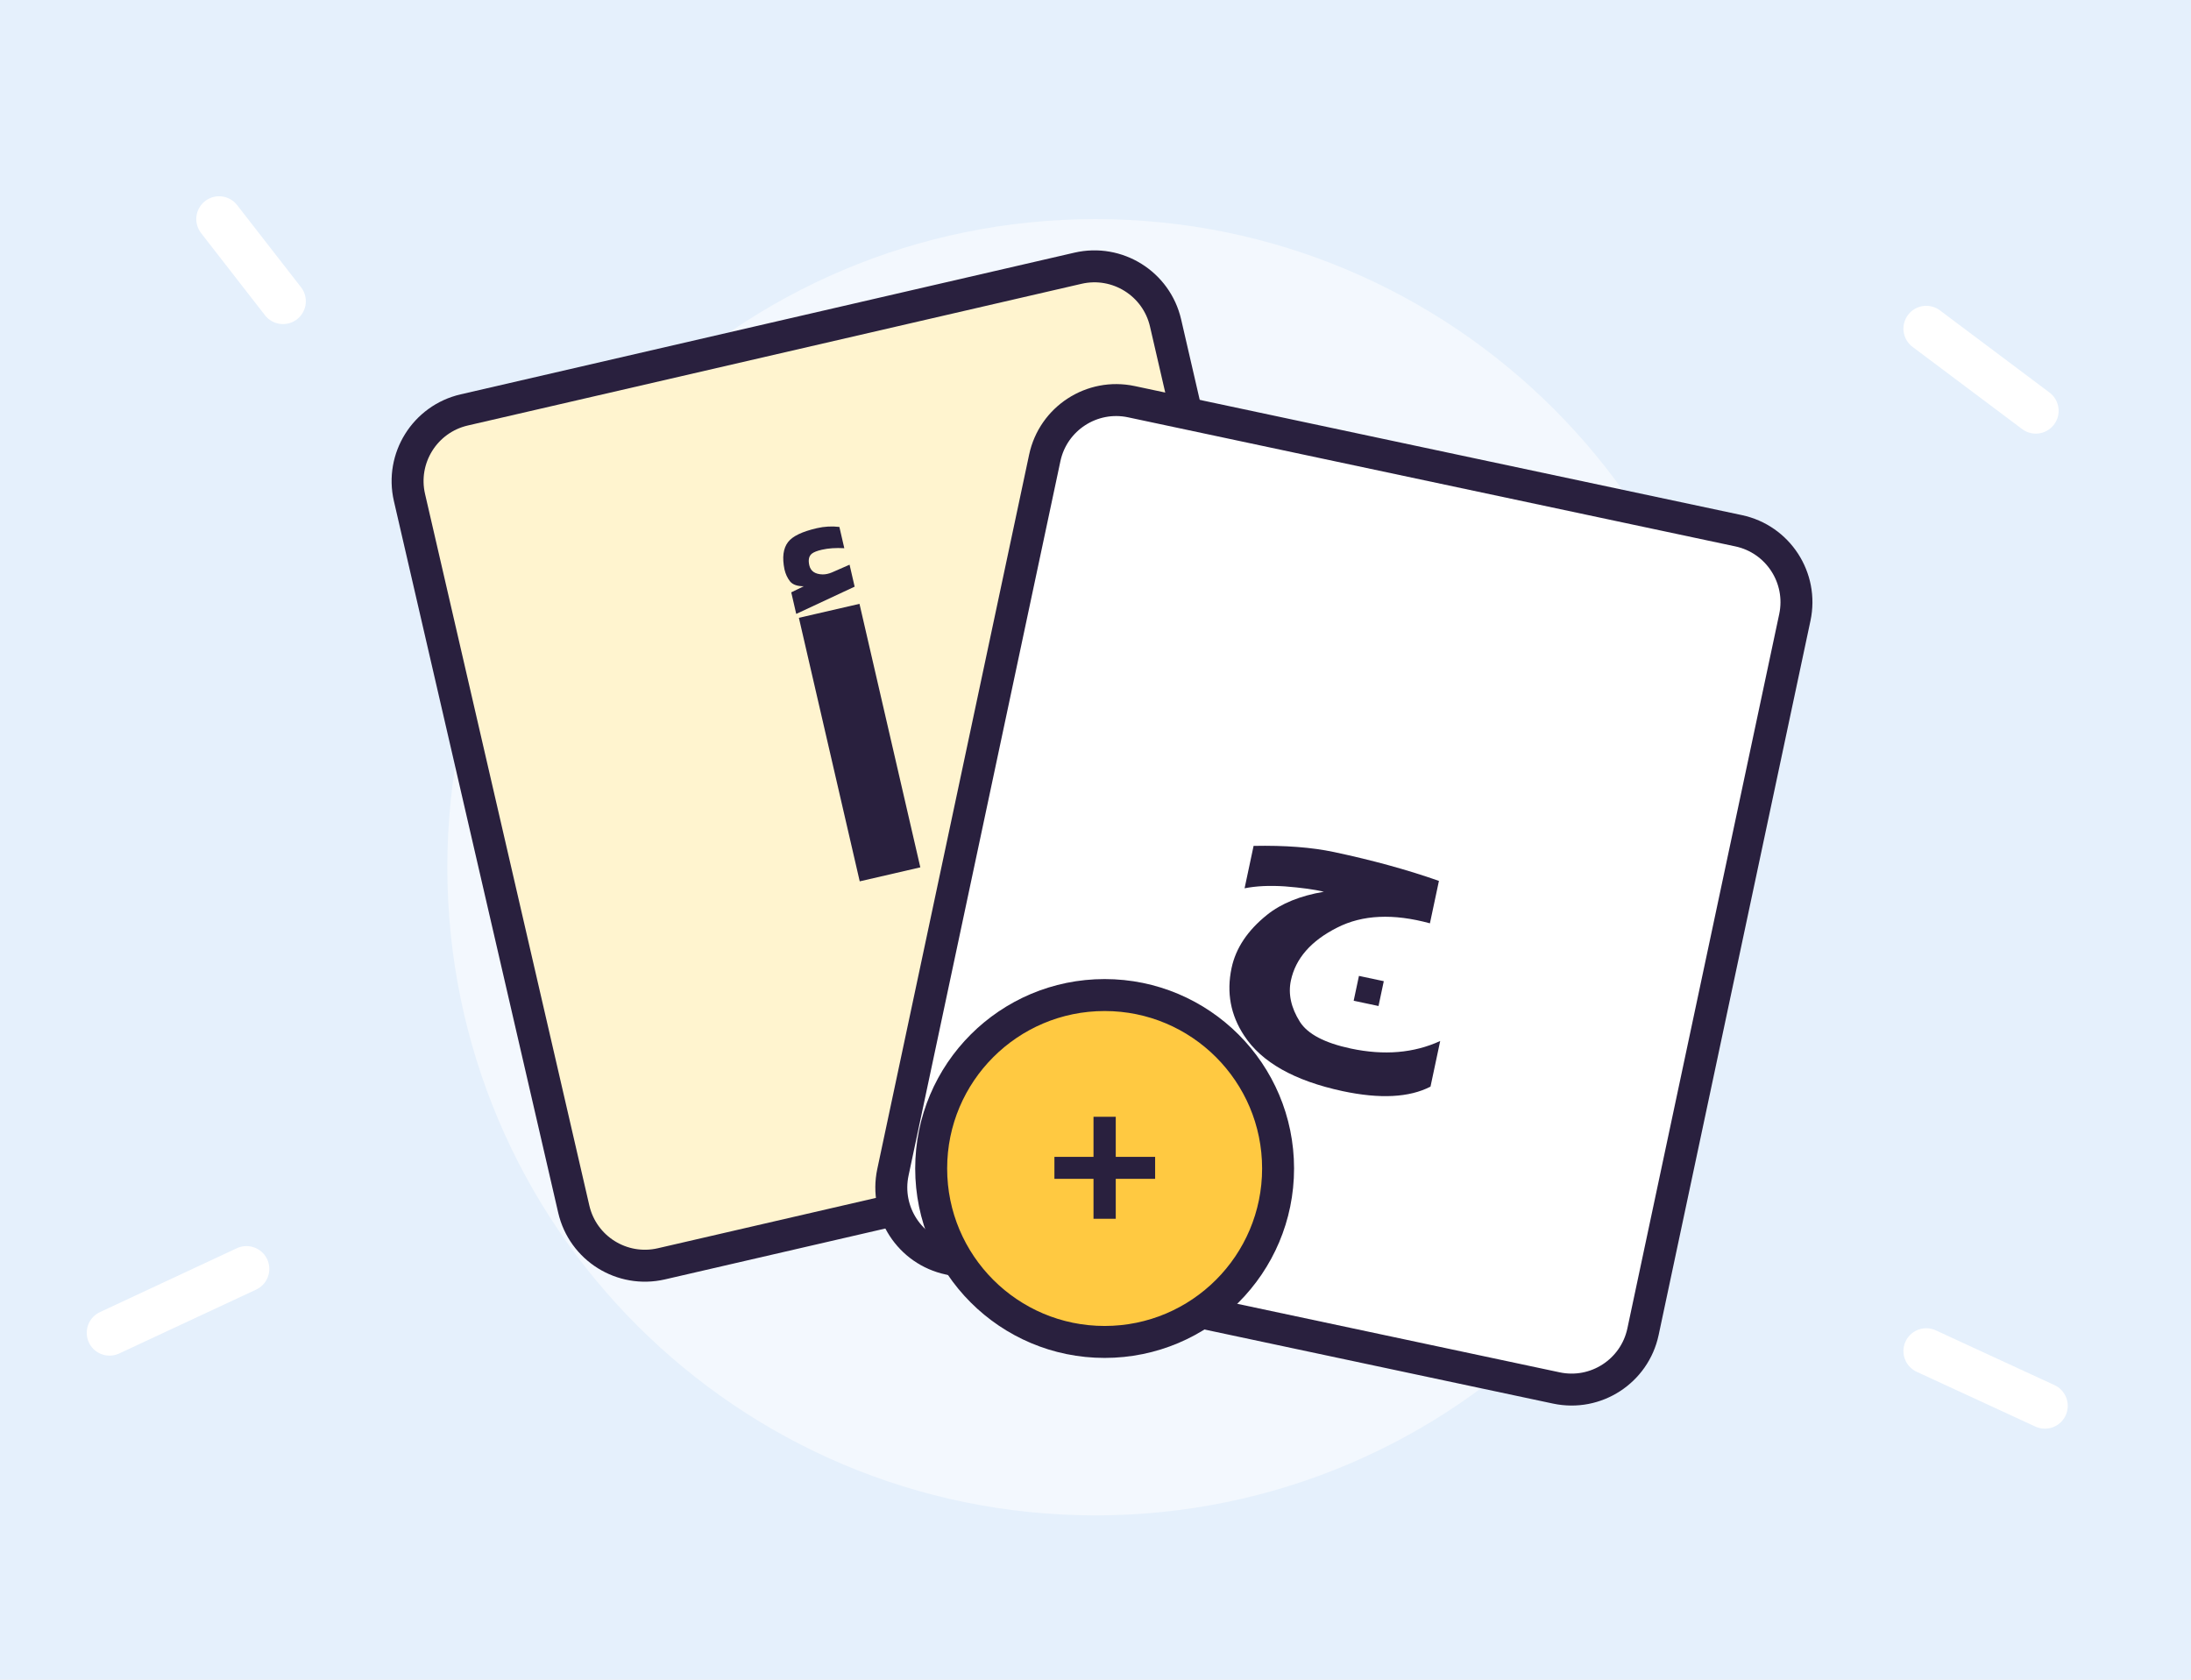
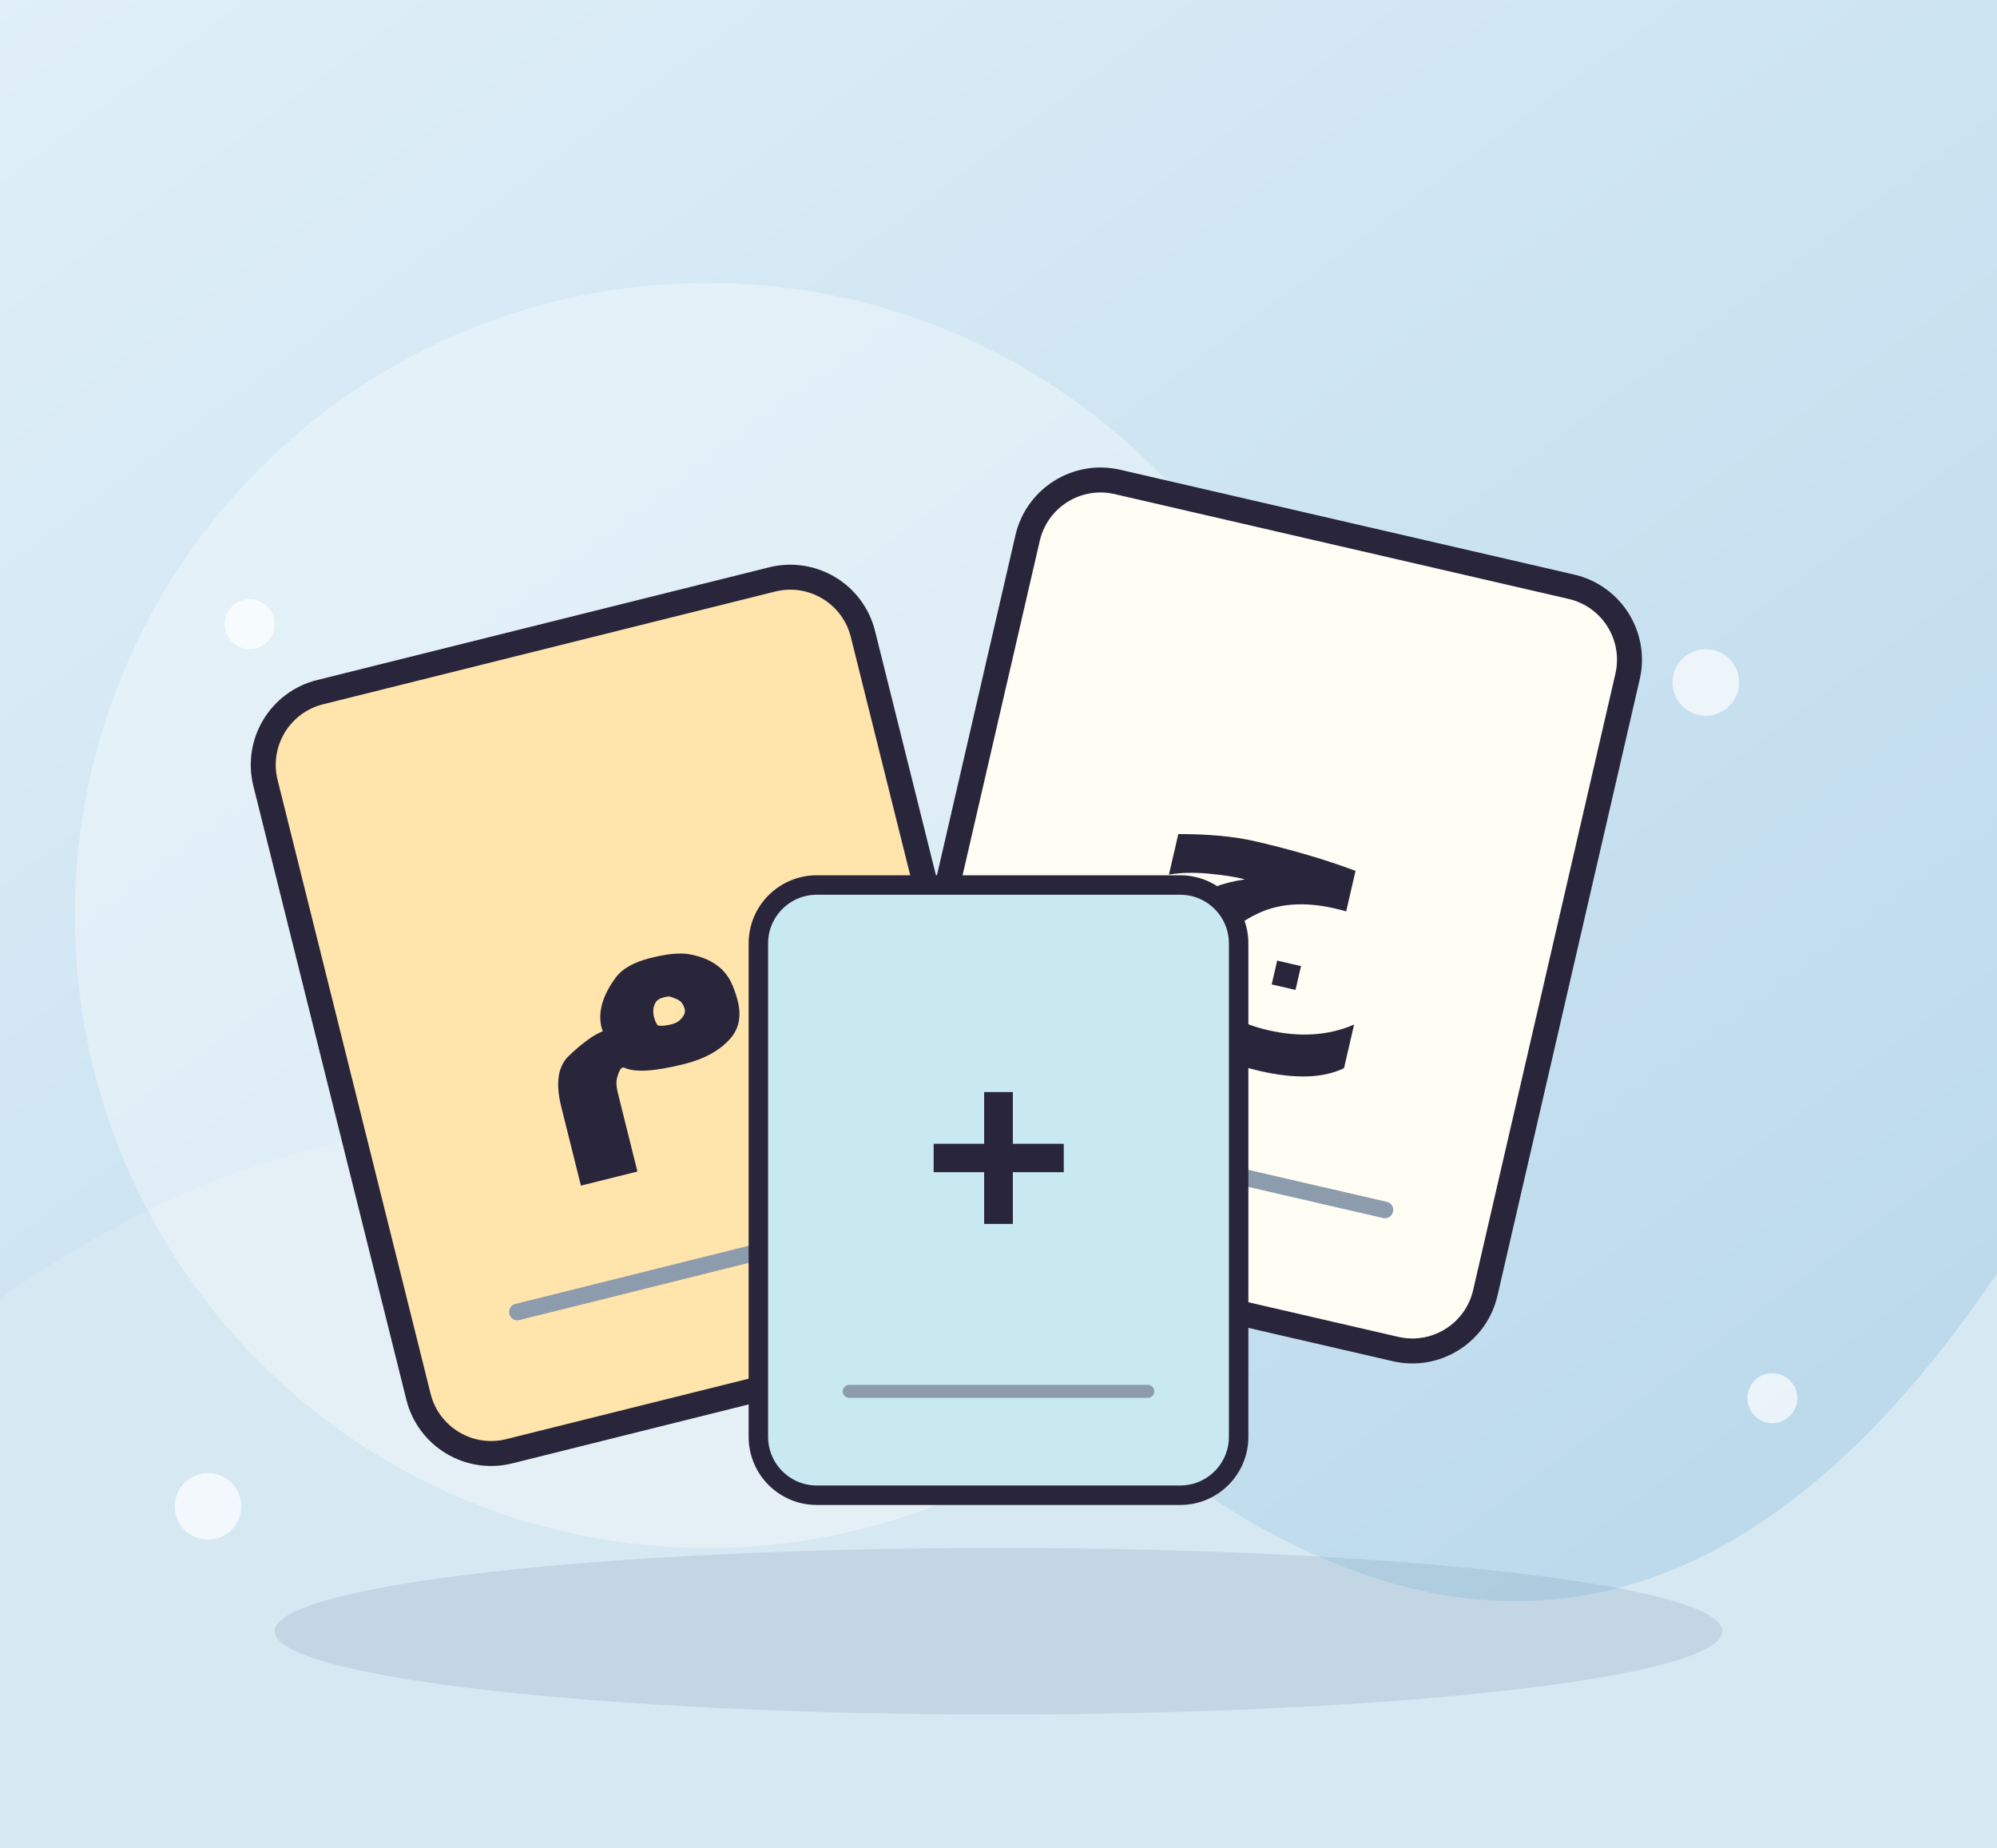
- <svg xmlns="http://www.w3.org/2000/svg" viewBox="0 0 240 184" role="img">
-   <rect width="240" height="184" fill="#e5f0fc" />
-   <circle cx="120" cy="95" r="71" fill="#fff" opacity=".52" />
-   <path d="M12 146l15-7m184-103 12 9m-12 103 13 6M24 24l7 9" fill="none" stroke="#fff" stroke-width="5" stroke-linecap="round" />
-   <g stroke="#29203e" stroke-width="3.5" stroke-linecap="round" stroke-linejoin="round">
-     <g transform="rotate(-13 95 85)">
-       <rect x="53" y="36" width="85" height="96" rx="8" fill="#fff4cf" />
-       <text x="95" y="85" text-anchor="middle" dominant-baseline="middle" font-family="Arial,sans-serif" font-weight="900" font-size="39" fill="#29203e" stroke="none">أ</text>
+ <svg xmlns="http://www.w3.org/2000/svg" viewBox="0 0 240 222" role="img">
+   <defs>
+     <linearGradient id="bg" x2=".8" y2="1">
+       <stop stop-color="#e0eff8" />
+       <stop offset="1" stop-color="#b9d8eb" />
+     </linearGradient>
+   </defs>
+   <rect width="240" height="222" fill="url(#bg)" />
+   <path d="M0 156Q66 110 129 167T240 153V222H0Z" fill="#d6e8f2" />
+   <circle cx="85" cy="110" r="76" fill="#fff" opacity=".34" />
+   <g fill="#fff" opacity=".68">
+     <circle cx="30" cy="75" r="3" />
+     <circle cx="205" cy="82" r="4" />
+     <circle cx="213" cy="168" r="3" />
+     <circle cx="25" cy="181" r="4" />
+   </g>
+   <ellipse cx="120" cy="196" rx="87" ry="10" fill="#698da5" opacity=".19" />
+   <g transform="translate(120 119)" stroke-linejoin="round" stroke-linecap="round">
+     <g transform="translate(-43 3) rotate(-14)">
+       <rect x="-37" y="-47" width="74" height="94" rx="9" fill="#ffe4ac" stroke="#29263b" stroke-width="3" />
+       <text x="0" y="-3" text-anchor="middle" dominant-baseline="middle" font-family="Arial,sans-serif" font-weight="800" font-size="40" fill="#29263b">م</text>
+       <path d="M-23 31h46" fill="none" stroke="#8d9cad" stroke-width="2" stroke-linecap="round" stroke-linejoin="round" />
    </g>
-     <g transform="rotate(12 147 99)">
-       <rect x="105" y="50" width="84" height="96" rx="8" fill="#ffffff" />
-       <text x="147" y="99" text-anchor="middle" dominant-baseline="middle" font-family="Arial,sans-serif" font-weight="900" font-size="38" fill="#29203e" stroke="none">ج</text>
+     <g transform="translate(31 -9) rotate(13)">
+       <rect x="-37" y="-47" width="74" height="94" rx="9" fill="#fffdf4" stroke="#29263b" stroke-width="3" />
+       <text x="0" y="-3" text-anchor="middle" dominant-baseline="middle" font-family="Arial,sans-serif" font-weight="800" font-size="40" fill="#29263b">ج</text>
+       <path d="M-23 31h46" fill="none" stroke="#8d9cad" stroke-width="2" stroke-linecap="round" stroke-linejoin="round" />
    </g>
-     <circle cx="121" cy="128" r="19" fill="#ffc941" />
-     <text x="121" y="129" text-anchor="middle" dominant-baseline="middle" font-family="Arial,sans-serif" font-weight="900" font-size="22" fill="#29203e" stroke="none">+</text>
+     <g transform="translate(0 24) scale(.78)">
+       <rect x="-37" y="-47" width="74" height="94" rx="9" fill="#c8e9ef" stroke="#29263b" stroke-width="3" />
+       <text x="0" y="-3" text-anchor="middle" dominant-baseline="middle" font-family="Arial,sans-serif" font-weight="800" font-size="40" fill="#29263b">+</text>
+       <path d="M-23 31h46" fill="none" stroke="#8d9cad" stroke-width="2" stroke-linecap="round" stroke-linejoin="round" />
+     </g>
  </g>
</svg>
